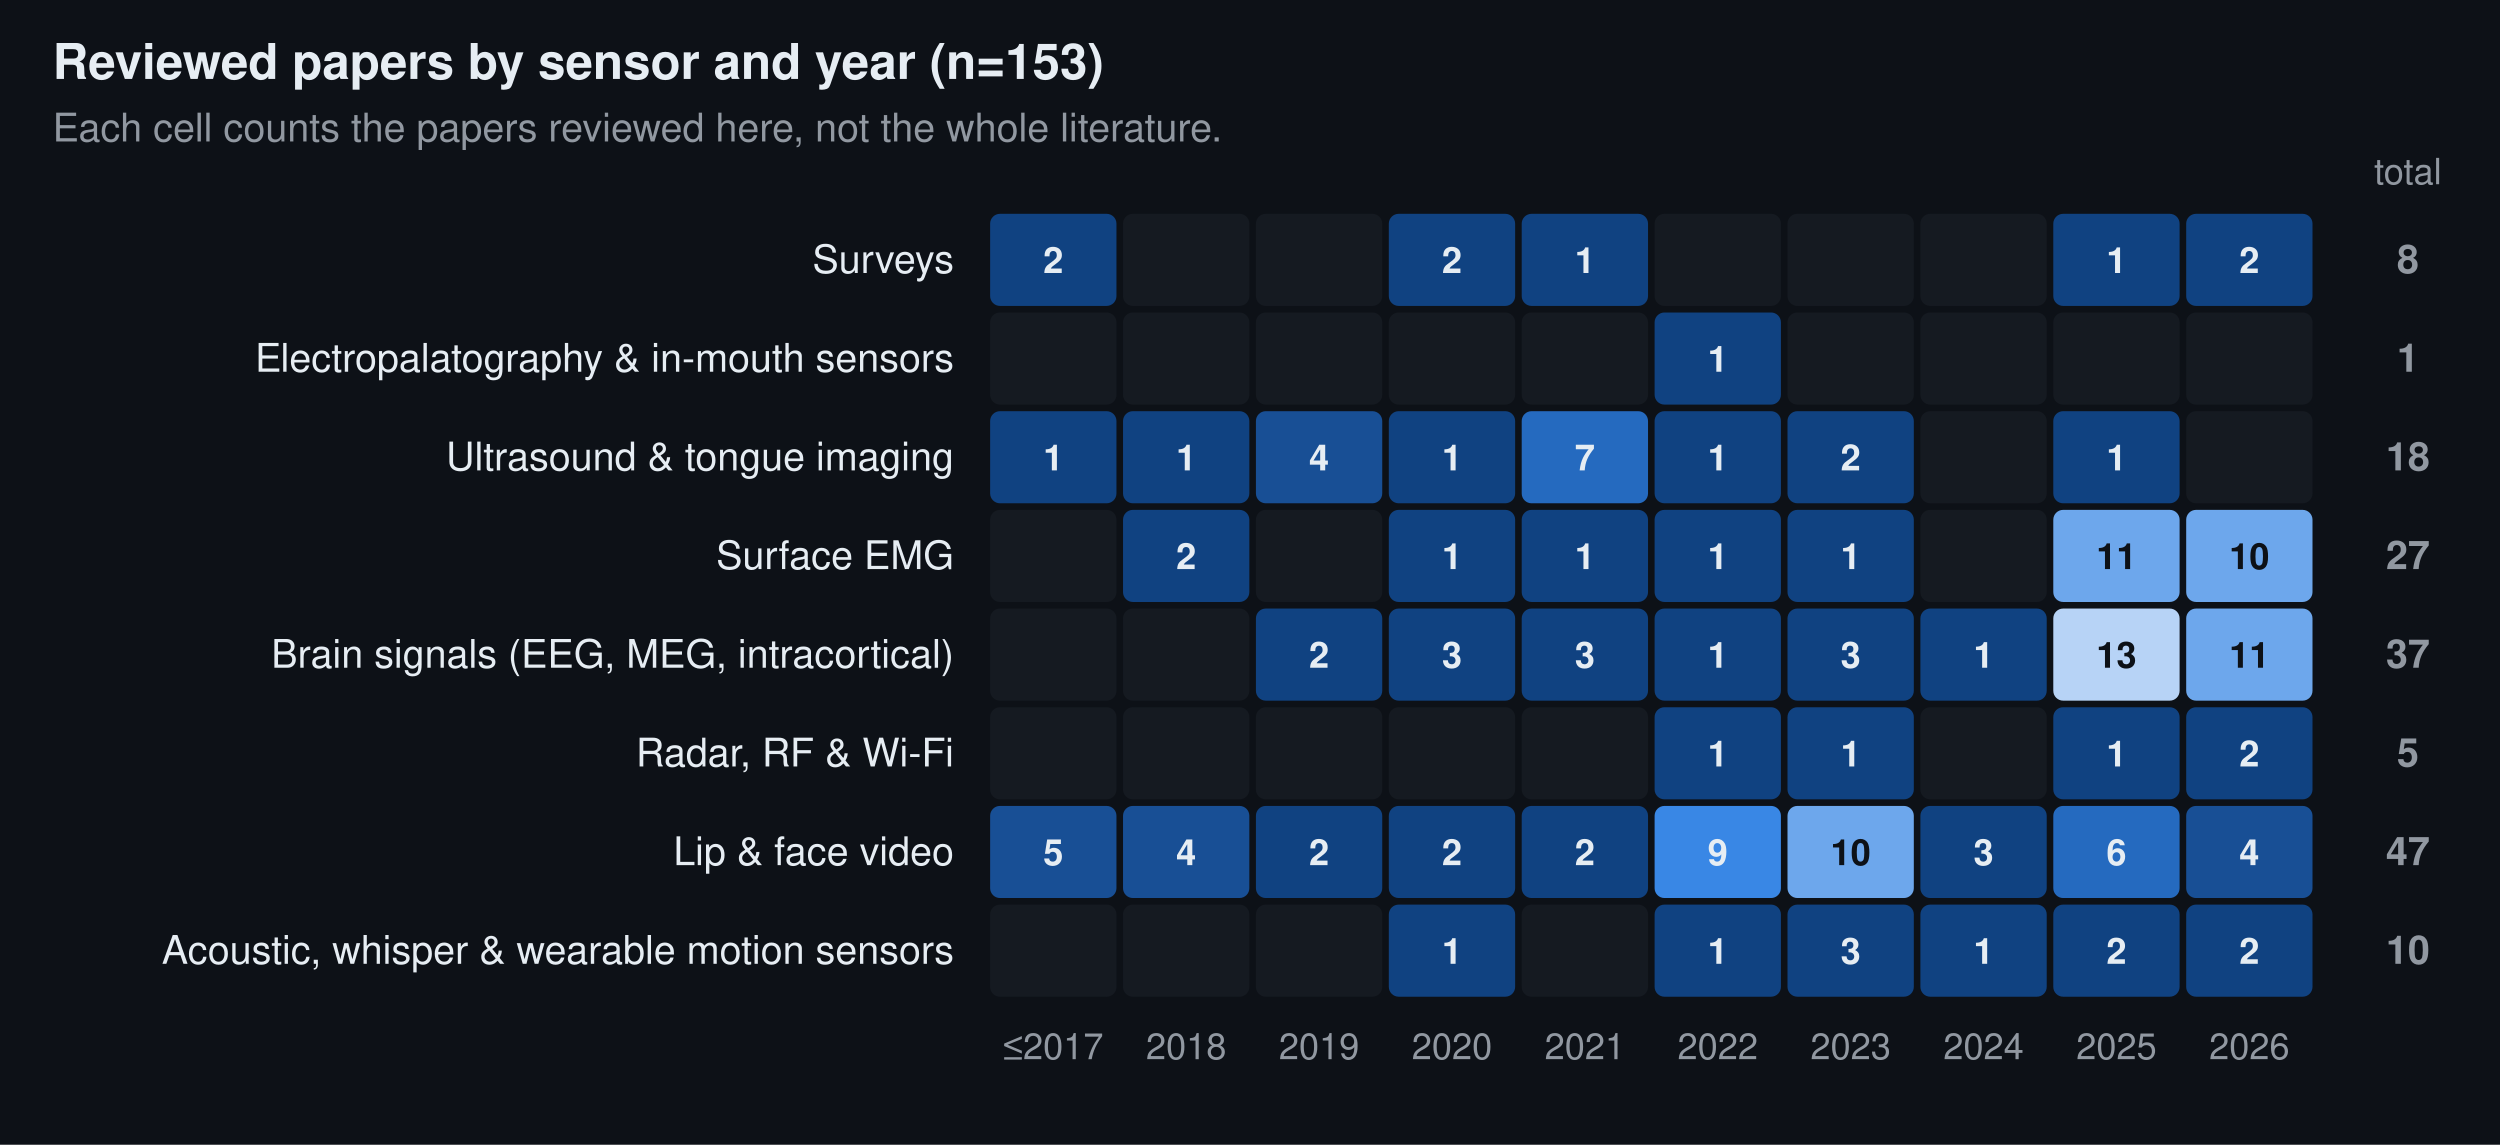
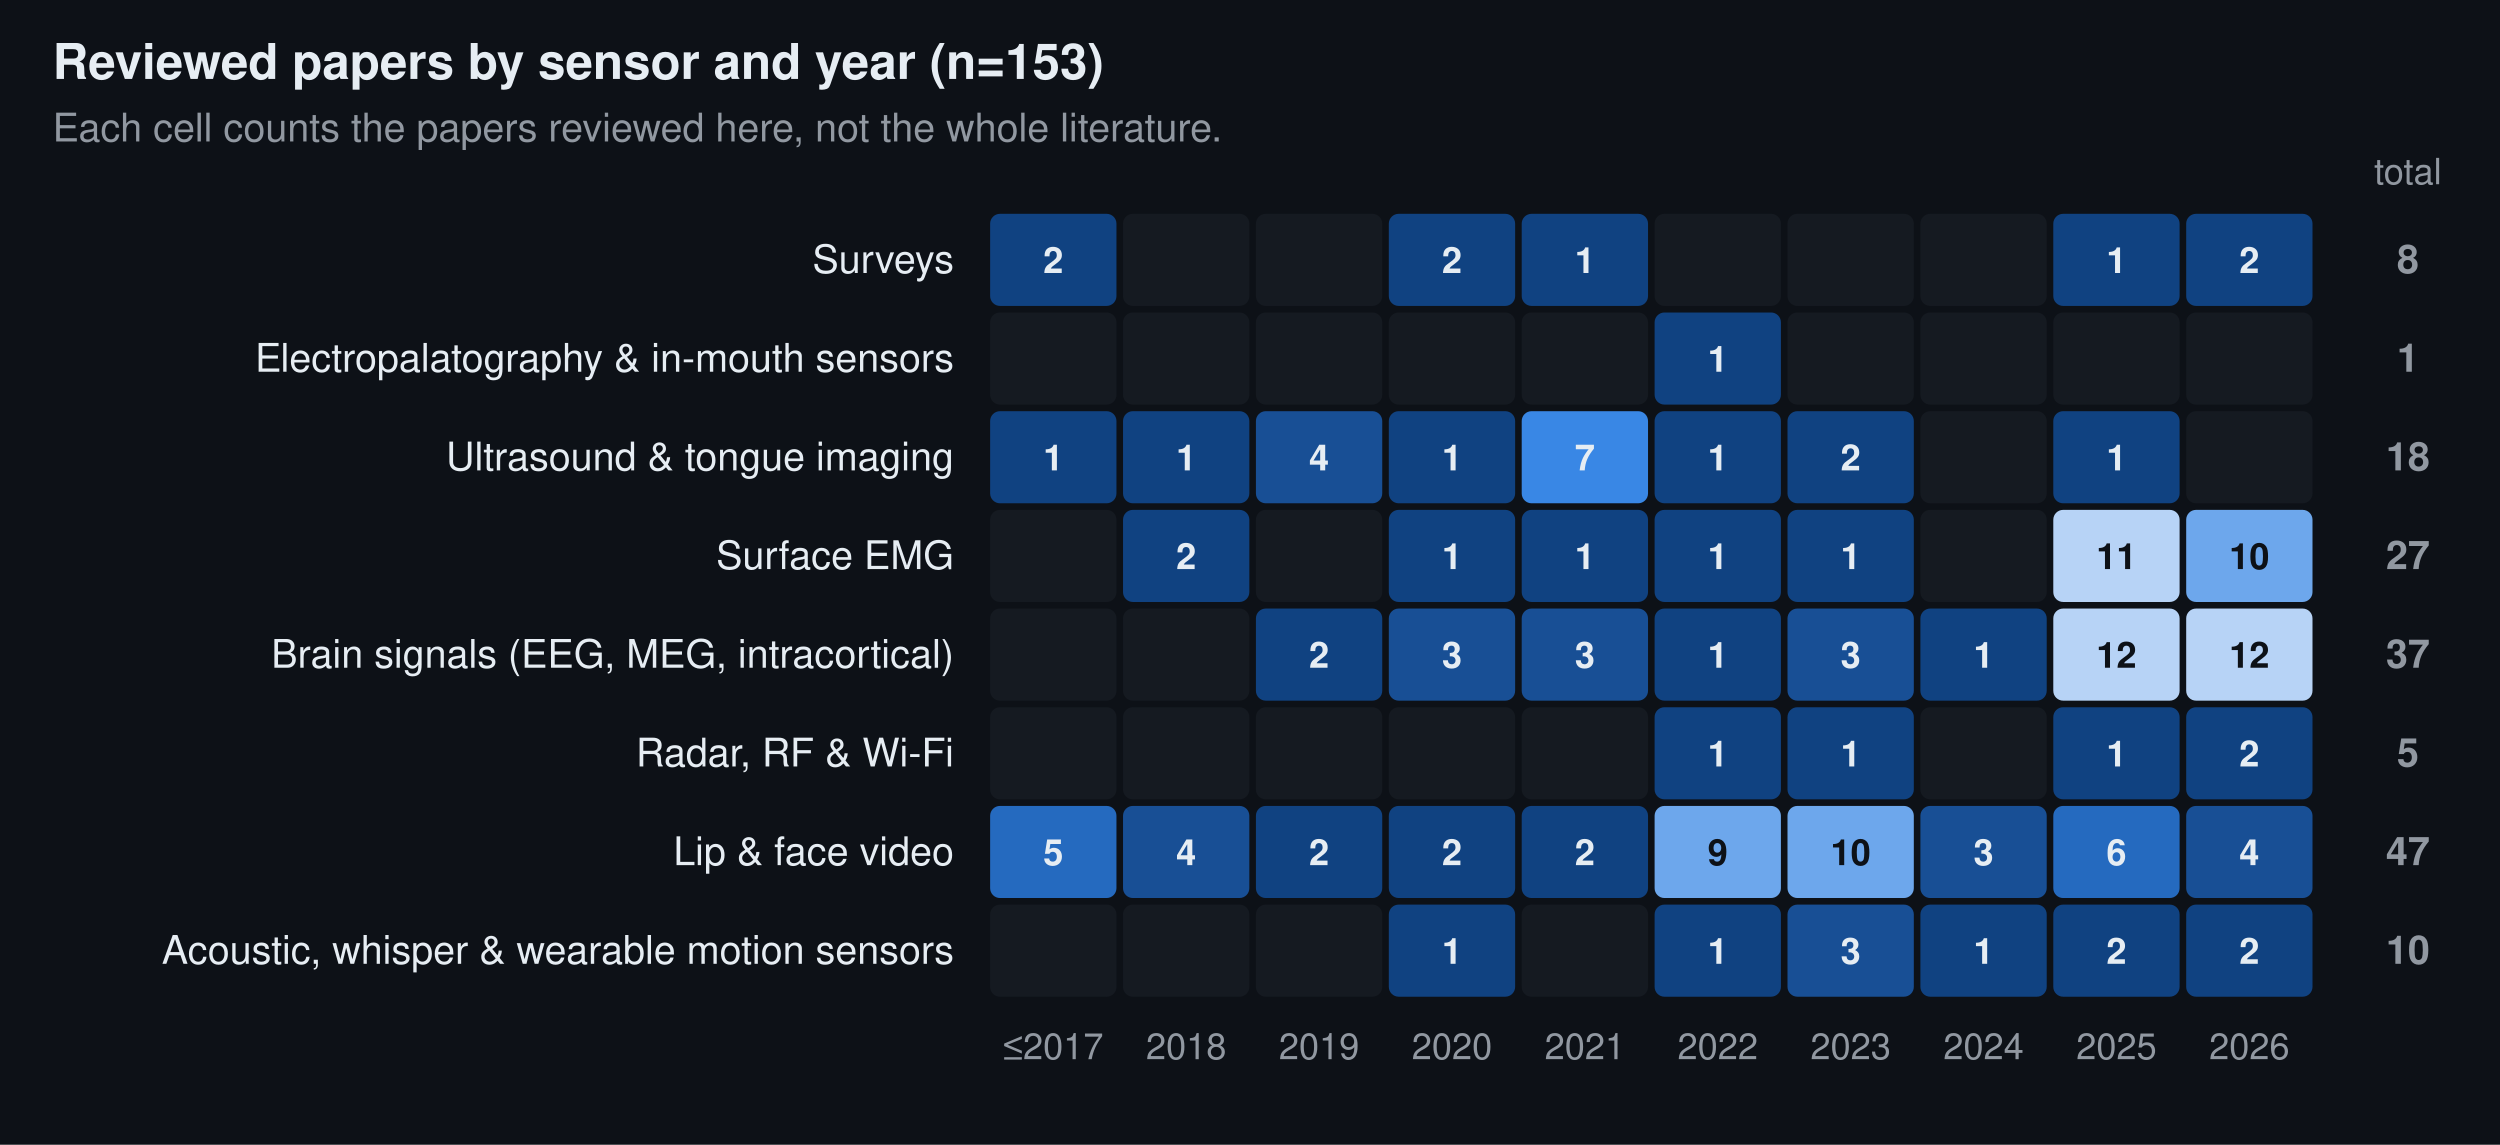
<svg xmlns="http://www.w3.org/2000/svg" width="760" height="348" viewBox="0 0 760 348" font-family="-apple-system, BlinkMacSystemFont, 'Segoe UI', Helvetica, Arial, sans-serif" role="img" aria-label="Reviewed papers by sensor and year (n=153)">
  <rect width="760" height="348" fill="#0d1117" />
  <text x="16.0" y="24.0" font-size="15" fill="#e6edf3" text-anchor="start" font-weight="600">Reviewed papers by sensor and year (n=153)</text>
  <text x="16.0" y="43.0" font-size="12" fill="#9198a1" text-anchor="start">Each cell counts the papers reviewed here, not the whole literature.</text>
  <text x="320.2" y="322.0" font-size="11" fill="#9198a1" text-anchor="middle">≤2017</text>
  <text x="360.6" y="322.0" font-size="11" fill="#9198a1" text-anchor="middle">2018</text>
  <text x="401.0" y="322.0" font-size="11" fill="#9198a1" text-anchor="middle">2019</text>
  <text x="441.4" y="322.0" font-size="11" fill="#9198a1" text-anchor="middle">2020</text>
  <text x="481.8" y="322.0" font-size="11" fill="#9198a1" text-anchor="middle">2021</text>
  <text x="522.2" y="322.0" font-size="11" fill="#9198a1" text-anchor="middle">2022</text>
  <text x="562.6" y="322.0" font-size="11" fill="#9198a1" text-anchor="middle">2023</text>
  <text x="603.0" y="322.0" font-size="11" fill="#9198a1" text-anchor="middle">2024</text>
  <text x="643.4" y="322.0" font-size="11" fill="#9198a1" text-anchor="middle">2025</text>
  <text x="683.8" y="322.0" font-size="11" fill="#9198a1" text-anchor="middle">2026</text>
  <text x="732.0" y="56.0" font-size="11" fill="#9198a1" text-anchor="middle">total</text>
  <text x="290.0" y="83.0" font-size="12" fill="#e6edf3" text-anchor="end">Surveys</text>
  <rect x="301.0" y="65.0" width="38.4" height="28.0" rx="3" fill="#104281" />
  <text x="320.2" y="83.0" font-size="11" fill="#e6edf3" text-anchor="middle" font-weight="600">2</text>
  <rect x="341.4" y="65.0" width="38.4" height="28.0" rx="3" fill="#151a21" />
  <rect x="381.8" y="65.0" width="38.4" height="28.0" rx="3" fill="#151a21" />
  <rect x="422.2" y="65.0" width="38.4" height="28.0" rx="3" fill="#104281" />
  <text x="441.4" y="83.0" font-size="11" fill="#e6edf3" text-anchor="middle" font-weight="600">2</text>
  <rect x="462.6" y="65.0" width="38.4" height="28.0" rx="3" fill="#104281" />
  <text x="481.8" y="83.0" font-size="11" fill="#e6edf3" text-anchor="middle" font-weight="600">1</text>
  <rect x="503.0" y="65.0" width="38.4" height="28.0" rx="3" fill="#151a21" />
  <rect x="543.4" y="65.0" width="38.4" height="28.0" rx="3" fill="#151a21" />
  <rect x="583.8" y="65.0" width="38.4" height="28.0" rx="3" fill="#151a21" />
  <rect x="624.2" y="65.0" width="38.4" height="28.0" rx="3" fill="#104281" />
  <text x="643.4" y="83.0" font-size="11" fill="#e6edf3" text-anchor="middle" font-weight="600">1</text>
  <rect x="664.6" y="65.0" width="38.4" height="28.0" rx="3" fill="#104281" />
  <text x="683.8" y="83.0" font-size="11" fill="#e6edf3" text-anchor="middle" font-weight="600">2</text>
  <text x="732.0" y="83.0" font-size="12" fill="#9198a1" text-anchor="middle" font-weight="600">8</text>
  <text x="290.0" y="113.0" font-size="12" fill="#e6edf3" text-anchor="end">Electropalatography &amp; in-mouth sensors</text>
  <rect x="301.0" y="95.0" width="38.4" height="28.0" rx="3" fill="#151a21" />
  <rect x="341.4" y="95.0" width="38.4" height="28.0" rx="3" fill="#151a21" />
  <rect x="381.8" y="95.0" width="38.4" height="28.0" rx="3" fill="#151a21" />
  <rect x="422.2" y="95.0" width="38.4" height="28.0" rx="3" fill="#151a21" />
  <rect x="462.6" y="95.0" width="38.4" height="28.0" rx="3" fill="#151a21" />
  <rect x="503.0" y="95.0" width="38.4" height="28.0" rx="3" fill="#104281" />
  <text x="522.2" y="113.0" font-size="11" fill="#e6edf3" text-anchor="middle" font-weight="600">1</text>
  <rect x="543.4" y="95.0" width="38.4" height="28.0" rx="3" fill="#151a21" />
  <rect x="583.8" y="95.0" width="38.4" height="28.0" rx="3" fill="#151a21" />
  <rect x="624.2" y="95.0" width="38.4" height="28.0" rx="3" fill="#151a21" />
  <rect x="664.6" y="95.0" width="38.4" height="28.0" rx="3" fill="#151a21" />
  <text x="732.0" y="113.0" font-size="12" fill="#9198a1" text-anchor="middle" font-weight="600">1</text>
  <text x="290.0" y="143.0" font-size="12" fill="#e6edf3" text-anchor="end">Ultrasound &amp; tongue imaging</text>
  <rect x="301.0" y="125.0" width="38.4" height="28.0" rx="3" fill="#104281" />
  <text x="320.2" y="143.0" font-size="11" fill="#e6edf3" text-anchor="middle" font-weight="600">1</text>
  <rect x="341.4" y="125.0" width="38.4" height="28.0" rx="3" fill="#104281" />
  <text x="360.6" y="143.0" font-size="11" fill="#e6edf3" text-anchor="middle" font-weight="600">1</text>
  <rect x="381.8" y="125.0" width="38.4" height="28.0" rx="3" fill="#184f95" />
  <text x="401.0" y="143.0" font-size="11" fill="#e6edf3" text-anchor="middle" font-weight="600">4</text>
  <rect x="422.2" y="125.0" width="38.4" height="28.0" rx="3" fill="#104281" />
  <text x="441.4" y="143.0" font-size="11" fill="#e6edf3" text-anchor="middle" font-weight="600">1</text>
-   <rect x="462.6" y="125.0" width="38.4" height="28.0" rx="3" fill="#256abf" />
+   <rect x="462.6" y="125.0" width="38.4" height="28.0" rx="3" fill="#3987e5" />
  <text x="481.8" y="143.0" font-size="11" fill="#e6edf3" text-anchor="middle" font-weight="600">7</text>
  <rect x="503.0" y="125.0" width="38.4" height="28.0" rx="3" fill="#104281" />
  <text x="522.2" y="143.0" font-size="11" fill="#e6edf3" text-anchor="middle" font-weight="600">1</text>
  <rect x="543.4" y="125.0" width="38.4" height="28.0" rx="3" fill="#104281" />
  <text x="562.6" y="143.0" font-size="11" fill="#e6edf3" text-anchor="middle" font-weight="600">2</text>
  <rect x="583.8" y="125.0" width="38.4" height="28.0" rx="3" fill="#151a21" />
  <rect x="624.2" y="125.0" width="38.4" height="28.0" rx="3" fill="#104281" />
  <text x="643.4" y="143.0" font-size="11" fill="#e6edf3" text-anchor="middle" font-weight="600">1</text>
  <rect x="664.6" y="125.0" width="38.4" height="28.0" rx="3" fill="#151a21" />
  <text x="732.0" y="143.0" font-size="12" fill="#9198a1" text-anchor="middle" font-weight="600">18</text>
  <text x="290.0" y="173.0" font-size="12" fill="#e6edf3" text-anchor="end">Surface EMG</text>
  <rect x="301.0" y="155.0" width="38.4" height="28.0" rx="3" fill="#151a21" />
  <rect x="341.4" y="155.0" width="38.4" height="28.0" rx="3" fill="#104281" />
  <text x="360.6" y="173.0" font-size="11" fill="#e6edf3" text-anchor="middle" font-weight="600">2</text>
  <rect x="381.8" y="155.0" width="38.4" height="28.0" rx="3" fill="#151a21" />
  <rect x="422.2" y="155.0" width="38.4" height="28.0" rx="3" fill="#104281" />
  <text x="441.4" y="173.0" font-size="11" fill="#e6edf3" text-anchor="middle" font-weight="600">1</text>
  <rect x="462.6" y="155.0" width="38.4" height="28.0" rx="3" fill="#104281" />
  <text x="481.8" y="173.0" font-size="11" fill="#e6edf3" text-anchor="middle" font-weight="600">1</text>
  <rect x="503.0" y="155.0" width="38.4" height="28.0" rx="3" fill="#104281" />
  <text x="522.2" y="173.0" font-size="11" fill="#e6edf3" text-anchor="middle" font-weight="600">1</text>
  <rect x="543.4" y="155.0" width="38.4" height="28.0" rx="3" fill="#104281" />
  <text x="562.6" y="173.0" font-size="11" fill="#e6edf3" text-anchor="middle" font-weight="600">1</text>
  <rect x="583.8" y="155.0" width="38.4" height="28.0" rx="3" fill="#151a21" />
-   <rect x="624.2" y="155.0" width="38.4" height="28.0" rx="3" fill="#6da7ec" />
+   <rect x="624.2" y="155.0" width="38.4" height="28.0" rx="3" fill="#b7d3f6" />
  <text x="643.4" y="173.0" font-size="11" fill="#0d1117" text-anchor="middle" font-weight="600">11</text>
  <rect x="664.6" y="155.0" width="38.4" height="28.0" rx="3" fill="#6da7ec" />
  <text x="683.8" y="173.0" font-size="11" fill="#0d1117" text-anchor="middle" font-weight="600">10</text>
  <text x="732.0" y="173.0" font-size="12" fill="#9198a1" text-anchor="middle" font-weight="600">27</text>
  <text x="290.0" y="203.0" font-size="12" fill="#e6edf3" text-anchor="end">Brain signals (EEG, MEG, intracortical)</text>
  <rect x="301.0" y="185.0" width="38.4" height="28.0" rx="3" fill="#151a21" />
  <rect x="341.4" y="185.0" width="38.4" height="28.0" rx="3" fill="#151a21" />
  <rect x="381.8" y="185.0" width="38.4" height="28.0" rx="3" fill="#104281" />
  <text x="401.0" y="203.0" font-size="11" fill="#e6edf3" text-anchor="middle" font-weight="600">2</text>
-   <rect x="422.2" y="185.0" width="38.4" height="28.0" rx="3" fill="#104281" />
+   <rect x="422.2" y="185.0" width="38.4" height="28.0" rx="3" fill="#184f95" />
  <text x="441.4" y="203.0" font-size="11" fill="#e6edf3" text-anchor="middle" font-weight="600">3</text>
-   <rect x="462.6" y="185.0" width="38.4" height="28.0" rx="3" fill="#104281" />
+   <rect x="462.6" y="185.0" width="38.4" height="28.0" rx="3" fill="#184f95" />
  <text x="481.8" y="203.0" font-size="11" fill="#e6edf3" text-anchor="middle" font-weight="600">3</text>
  <rect x="503.0" y="185.0" width="38.4" height="28.0" rx="3" fill="#104281" />
  <text x="522.2" y="203.0" font-size="11" fill="#e6edf3" text-anchor="middle" font-weight="600">1</text>
-   <rect x="543.4" y="185.0" width="38.4" height="28.0" rx="3" fill="#104281" />
+   <rect x="543.4" y="185.0" width="38.4" height="28.0" rx="3" fill="#184f95" />
  <text x="562.6" y="203.0" font-size="11" fill="#e6edf3" text-anchor="middle" font-weight="600">3</text>
  <rect x="583.8" y="185.0" width="38.4" height="28.0" rx="3" fill="#104281" />
  <text x="603.0" y="203.0" font-size="11" fill="#e6edf3" text-anchor="middle" font-weight="600">1</text>
  <rect x="624.2" y="185.0" width="38.4" height="28.0" rx="3" fill="#b7d3f6" />
-   <text x="643.4" y="203.0" font-size="11" fill="#0d1117" text-anchor="middle" font-weight="600">13</text>
-   <rect x="664.6" y="185.0" width="38.4" height="28.0" rx="3" fill="#6da7ec" />
-   <text x="683.8" y="203.0" font-size="11" fill="#0d1117" text-anchor="middle" font-weight="600">11</text>
+   <text x="643.4" y="203.0" font-size="11" fill="#0d1117" text-anchor="middle" font-weight="600">12</text>
+   <rect x="664.6" y="185.0" width="38.4" height="28.0" rx="3" fill="#b7d3f6" />
+   <text x="683.8" y="203.0" font-size="11" fill="#0d1117" text-anchor="middle" font-weight="600">12</text>
  <text x="732.0" y="203.0" font-size="12" fill="#9198a1" text-anchor="middle" font-weight="600">37</text>
  <text x="290.0" y="233.0" font-size="12" fill="#e6edf3" text-anchor="end">Radar, RF &amp; Wi-Fi</text>
  <rect x="301.0" y="215.0" width="38.4" height="28.0" rx="3" fill="#151a21" />
  <rect x="341.4" y="215.0" width="38.4" height="28.0" rx="3" fill="#151a21" />
  <rect x="381.8" y="215.0" width="38.4" height="28.0" rx="3" fill="#151a21" />
  <rect x="422.2" y="215.0" width="38.4" height="28.0" rx="3" fill="#151a21" />
  <rect x="462.6" y="215.0" width="38.4" height="28.0" rx="3" fill="#151a21" />
  <rect x="503.0" y="215.0" width="38.4" height="28.0" rx="3" fill="#104281" />
  <text x="522.2" y="233.0" font-size="11" fill="#e6edf3" text-anchor="middle" font-weight="600">1</text>
  <rect x="543.4" y="215.0" width="38.4" height="28.0" rx="3" fill="#104281" />
  <text x="562.6" y="233.0" font-size="11" fill="#e6edf3" text-anchor="middle" font-weight="600">1</text>
  <rect x="583.8" y="215.0" width="38.4" height="28.0" rx="3" fill="#151a21" />
  <rect x="624.2" y="215.0" width="38.4" height="28.0" rx="3" fill="#104281" />
  <text x="643.4" y="233.0" font-size="11" fill="#e6edf3" text-anchor="middle" font-weight="600">1</text>
  <rect x="664.6" y="215.0" width="38.4" height="28.0" rx="3" fill="#104281" />
  <text x="683.8" y="233.0" font-size="11" fill="#e6edf3" text-anchor="middle" font-weight="600">2</text>
  <text x="732.0" y="233.0" font-size="12" fill="#9198a1" text-anchor="middle" font-weight="600">5</text>
  <text x="290.0" y="263.0" font-size="12" fill="#e6edf3" text-anchor="end">Lip &amp; face video</text>
-   <rect x="301.0" y="245.0" width="38.4" height="28.0" rx="3" fill="#184f95" />
+   <rect x="301.0" y="245.0" width="38.4" height="28.0" rx="3" fill="#256abf" />
  <text x="320.2" y="263.0" font-size="11" fill="#e6edf3" text-anchor="middle" font-weight="600">5</text>
  <rect x="341.4" y="245.0" width="38.4" height="28.0" rx="3" fill="#184f95" />
  <text x="360.6" y="263.0" font-size="11" fill="#e6edf3" text-anchor="middle" font-weight="600">4</text>
  <rect x="381.8" y="245.0" width="38.4" height="28.0" rx="3" fill="#104281" />
  <text x="401.0" y="263.0" font-size="11" fill="#e6edf3" text-anchor="middle" font-weight="600">2</text>
  <rect x="422.2" y="245.0" width="38.4" height="28.0" rx="3" fill="#104281" />
  <text x="441.4" y="263.0" font-size="11" fill="#e6edf3" text-anchor="middle" font-weight="600">2</text>
  <rect x="462.6" y="245.0" width="38.4" height="28.0" rx="3" fill="#104281" />
  <text x="481.8" y="263.0" font-size="11" fill="#e6edf3" text-anchor="middle" font-weight="600">2</text>
-   <rect x="503.0" y="245.0" width="38.4" height="28.0" rx="3" fill="#3987e5" />
-   <text x="522.2" y="263.0" font-size="11" fill="#e6edf3" text-anchor="middle" font-weight="600">9</text>
+   <rect x="503.0" y="245.0" width="38.4" height="28.0" rx="3" fill="#6da7ec" />
+   <text x="522.2" y="263.0" font-size="11" fill="#0d1117" text-anchor="middle" font-weight="600">9</text>
  <rect x="543.4" y="245.0" width="38.4" height="28.0" rx="3" fill="#6da7ec" />
  <text x="562.6" y="263.0" font-size="11" fill="#0d1117" text-anchor="middle" font-weight="600">10</text>
-   <rect x="583.8" y="245.0" width="38.4" height="28.0" rx="3" fill="#104281" />
+   <rect x="583.8" y="245.0" width="38.4" height="28.0" rx="3" fill="#184f95" />
  <text x="603.0" y="263.0" font-size="11" fill="#e6edf3" text-anchor="middle" font-weight="600">3</text>
  <rect x="624.2" y="245.0" width="38.4" height="28.0" rx="3" fill="#256abf" />
  <text x="643.4" y="263.0" font-size="11" fill="#e6edf3" text-anchor="middle" font-weight="600">6</text>
  <rect x="664.6" y="245.0" width="38.4" height="28.0" rx="3" fill="#184f95" />
  <text x="683.8" y="263.0" font-size="11" fill="#e6edf3" text-anchor="middle" font-weight="600">4</text>
  <text x="732.0" y="263.0" font-size="12" fill="#9198a1" text-anchor="middle" font-weight="600">47</text>
  <text x="290.0" y="293.0" font-size="12" fill="#e6edf3" text-anchor="end">Acoustic, whisper &amp; wearable motion sensors</text>
  <rect x="301.0" y="275.0" width="38.4" height="28.0" rx="3" fill="#151a21" />
  <rect x="341.4" y="275.0" width="38.4" height="28.0" rx="3" fill="#151a21" />
  <rect x="381.8" y="275.0" width="38.4" height="28.0" rx="3" fill="#151a21" />
  <rect x="422.2" y="275.0" width="38.4" height="28.0" rx="3" fill="#104281" />
  <text x="441.4" y="293.0" font-size="11" fill="#e6edf3" text-anchor="middle" font-weight="600">1</text>
  <rect x="462.6" y="275.0" width="38.4" height="28.0" rx="3" fill="#151a21" />
  <rect x="503.0" y="275.0" width="38.4" height="28.0" rx="3" fill="#104281" />
  <text x="522.2" y="293.0" font-size="11" fill="#e6edf3" text-anchor="middle" font-weight="600">1</text>
-   <rect x="543.4" y="275.0" width="38.4" height="28.0" rx="3" fill="#104281" />
+   <rect x="543.4" y="275.0" width="38.4" height="28.0" rx="3" fill="#184f95" />
  <text x="562.6" y="293.0" font-size="11" fill="#e6edf3" text-anchor="middle" font-weight="600">3</text>
  <rect x="583.8" y="275.0" width="38.4" height="28.0" rx="3" fill="#104281" />
  <text x="603.0" y="293.0" font-size="11" fill="#e6edf3" text-anchor="middle" font-weight="600">1</text>
  <rect x="624.2" y="275.0" width="38.4" height="28.0" rx="3" fill="#104281" />
  <text x="643.4" y="293.0" font-size="11" fill="#e6edf3" text-anchor="middle" font-weight="600">2</text>
  <rect x="664.6" y="275.0" width="38.4" height="28.0" rx="3" fill="#104281" />
  <text x="683.8" y="293.0" font-size="11" fill="#e6edf3" text-anchor="middle" font-weight="600">2</text>
  <text x="732.0" y="293.0" font-size="12" fill="#9198a1" text-anchor="middle" font-weight="600">10</text>
</svg>
